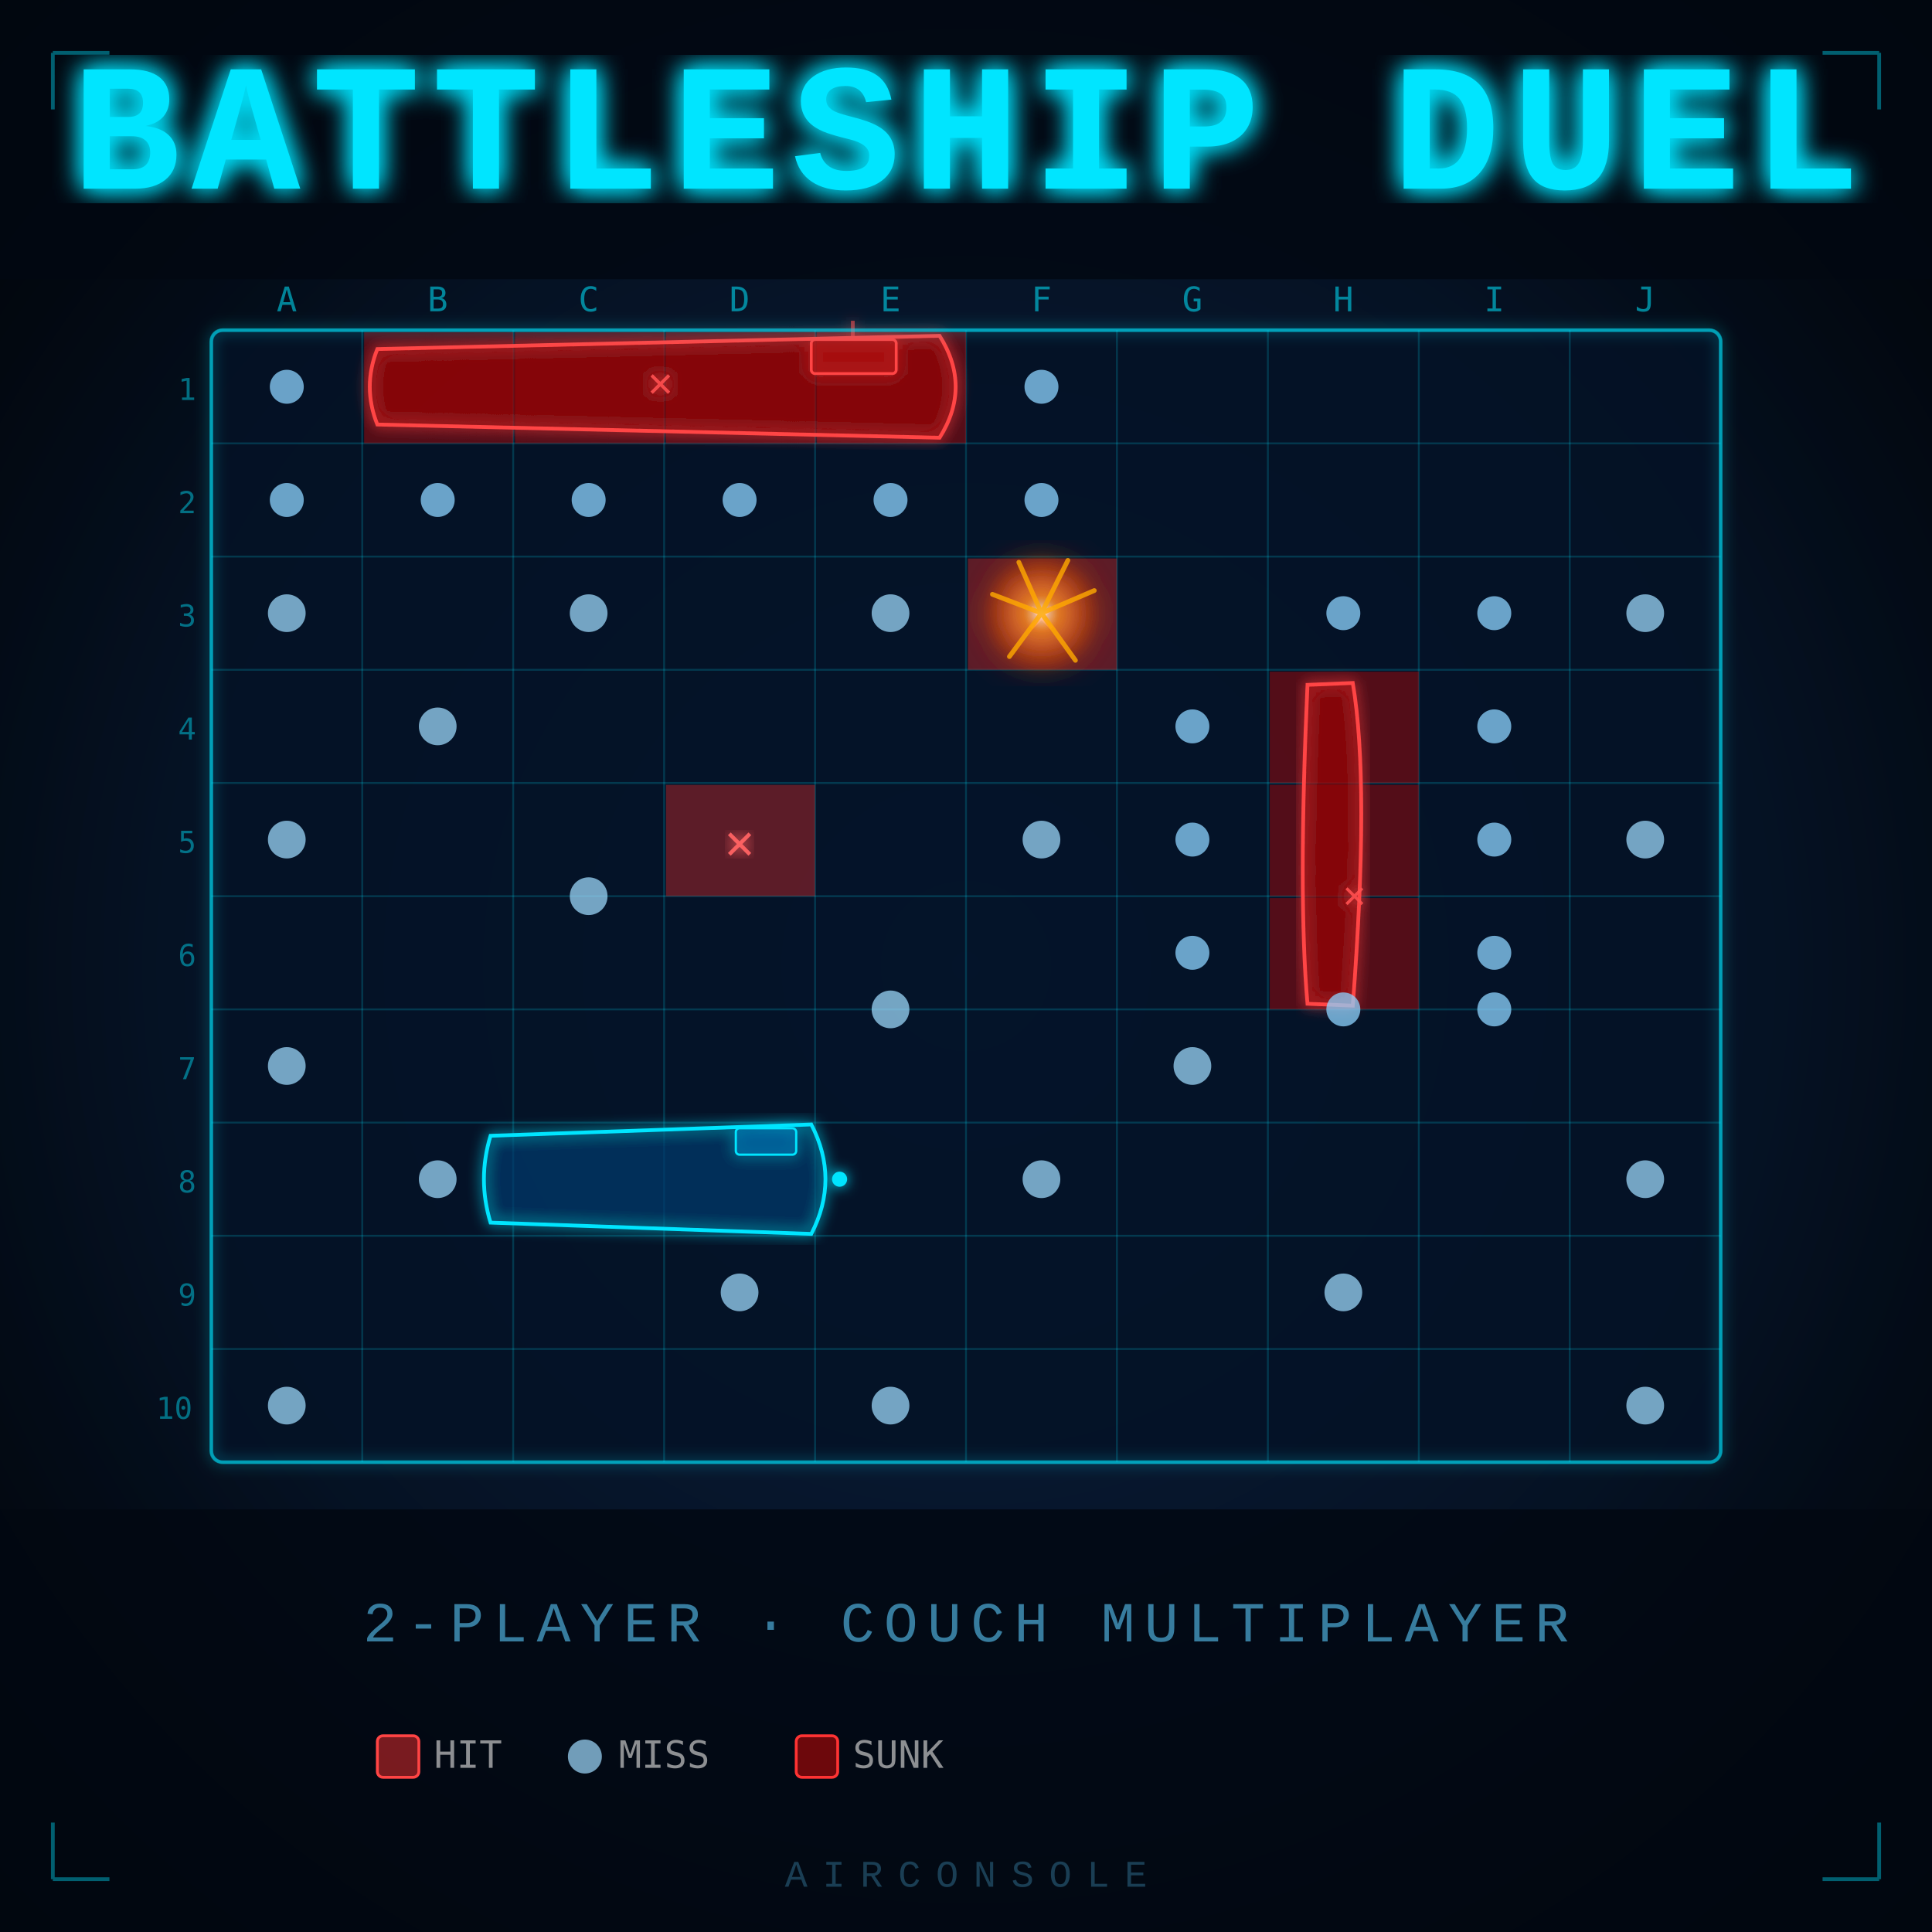
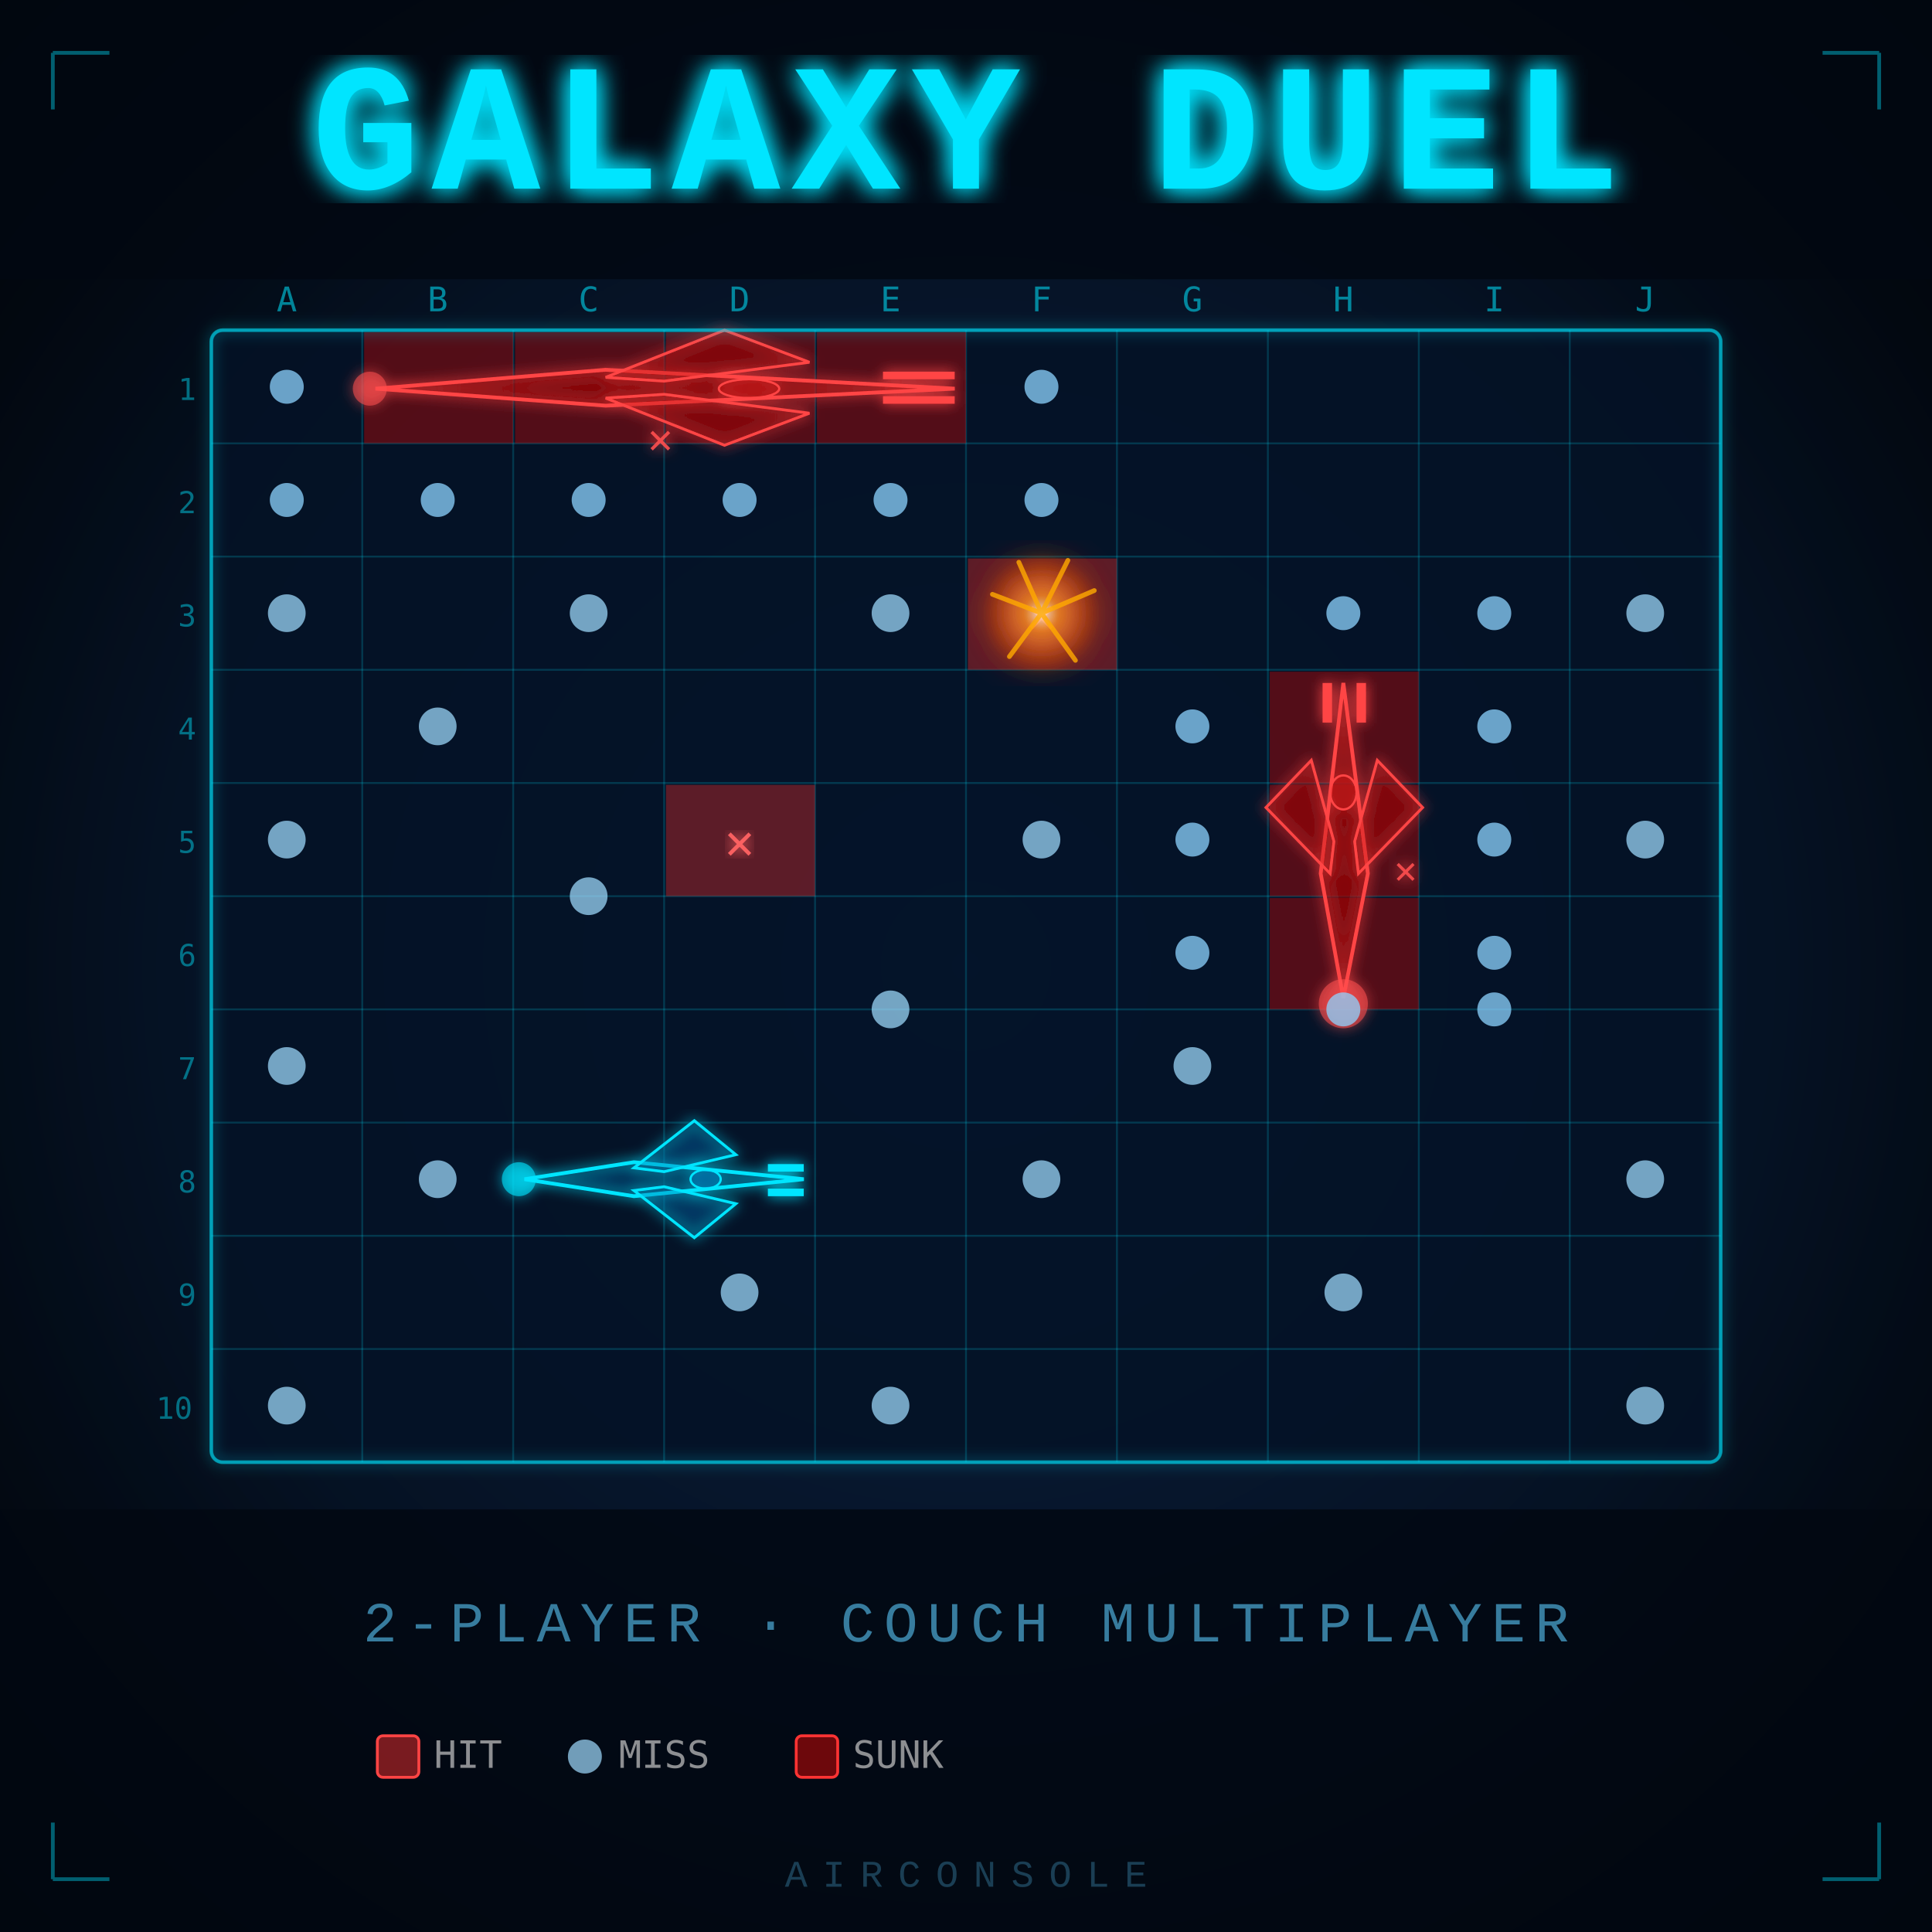
<svg xmlns="http://www.w3.org/2000/svg" viewBox="0 0 1024 1024" width="1024" height="1024">
  <defs>
    <radialGradient id="bg" cx="50%" cy="50%" r="70%">
      <stop offset="0%" stop-color="#0a2040" />
      <stop offset="100%" stop-color="#020810" />
    </radialGradient>
    <radialGradient id="explode" cx="50%" cy="50%" r="50%">
      <stop offset="0%" stop-color="#ffffff" stop-opacity="1" />
      <stop offset="15%" stop-color="#ffe066" stop-opacity="0.95" />
      <stop offset="45%" stop-color="#ff6600" stop-opacity="0.8" />
      <stop offset="100%" stop-color="#cc2200" stop-opacity="0" />
    </radialGradient>
    <radialGradient id="explode2" cx="50%" cy="50%" r="50%">
      <stop offset="0%" stop-color="#ffffff" stop-opacity="0.9" />
      <stop offset="30%" stop-color="#ff8800" stop-opacity="0.7" />
      <stop offset="100%" stop-color="#cc2200" stop-opacity="0" />
    </radialGradient>
    <filter id="glow">
      <feGaussianBlur stdDeviation="3.5" result="b" />
      <feMerge>
        <feMergeNode in="b" />
        <feMergeNode in="SourceGraphic" />
      </feMerge>
    </filter>
    <filter id="glowHeavy">
      <feGaussianBlur stdDeviation="9" result="b" />
      <feMerge>
        <feMergeNode in="b" />
        <feMergeNode in="b" />
        <feMergeNode in="SourceGraphic" />
      </feMerge>
    </filter>
    <filter id="titleGlow">
      <feGaussianBlur stdDeviation="7" result="b" />
      <feMerge>
        <feMergeNode in="b" />
        <feMergeNode in="b" />
        <feMergeNode in="SourceGraphic" />
      </feMerge>
    </filter>
    <clipPath id="gridClip">
      <rect x="112" y="175" width="800" height="600" />
    </clipPath>
  </defs>
  <rect width="1024" height="1024" fill="url(#bg)" />
  <radialGradient id="vig" cx="50%" cy="50%" r="70%">
    <stop offset="60%" stop-color="transparent" />
    <stop offset="100%" stop-color="rgba(0,0,0,0.55)" />
  </radialGradient>
  <rect width="1024" height="1024" fill="url(#vig)" />
  <g id="grid">
    <rect x="112" y="175" width="800" height="600" rx="6" fill="rgba(4,18,38,0.85)" stroke="rgba(0,229,255,0.35)" stroke-width="1.5" />
    <g stroke="rgba(0,229,255,0.18)" stroke-width="1">
      <line x1="192" y1="175" x2="192" y2="775" />
      <line x1="272" y1="175" x2="272" y2="775" />
      <line x1="352" y1="175" x2="352" y2="775" />
      <line x1="432" y1="175" x2="432" y2="775" />
      <line x1="512" y1="175" x2="512" y2="775" />
      <line x1="592" y1="175" x2="592" y2="775" />
      <line x1="672" y1="175" x2="672" y2="775" />
      <line x1="752" y1="175" x2="752" y2="775" />
      <line x1="832" y1="175" x2="832" y2="775" />
    </g>
    <g stroke="rgba(0,229,255,0.18)" stroke-width="1">
      <line x1="112" y1="235" x2="912" y2="235" />
      <line x1="112" y1="295" x2="912" y2="295" />
      <line x1="112" y1="355" x2="912" y2="355" />
      <line x1="112" y1="415" x2="912" y2="415" />
      <line x1="112" y1="475" x2="912" y2="475" />
      <line x1="112" y1="535" x2="912" y2="535" />
      <line x1="112" y1="595" x2="912" y2="595" />
      <line x1="112" y1="655" x2="912" y2="655" />
      <line x1="112" y1="715" x2="912" y2="715" />
    </g>
    <rect x="193" y="176" width="79" height="59" fill="rgba(180,8,8,0.45)" />
    <rect x="273" y="176" width="79" height="59" fill="rgba(180,8,8,0.45)" />
    <rect x="353" y="176" width="79" height="59" fill="rgba(180,8,8,0.45)" />
    <rect x="433" y="176" width="79" height="59" fill="rgba(180,8,8,0.45)" />
    <g filter="url(#glow)">
-       <path d="M200,185 L498,178 Q515,205 498,232 L200,225 Q192,205 200,185Z" fill="rgba(160,6,6,0.4)" stroke="#ff4444" stroke-width="2" />
-       <rect x="430" y="180" width="45" height="18" rx="2" fill="rgba(180,8,8,0.5)" stroke="#ff4444" stroke-width="1.5" />
-       <line x1="452" y1="180" x2="452" y2="170" stroke="#ff4444" stroke-width="2" opacity="0.6" />
-       <text x="350" y="210" text-anchor="middle" font-family="monospace" font-size="22" font-weight="900" fill="rgba(255,80,80,0.9)">✕</text>
+       <path d="M 199,206 L 321,196 L 506,206 L 321,215 Z" fill="rgba(160,6,6,0.4)" stroke="#ff4444" stroke-width="2" />
+       <path d="M 321,200 L 384,175 L 429,192 L 352,202 Z" fill="rgba(170,12,12,0.3)" stroke="#ff4444" stroke-width="1.5" />
+       <path d="M 321,211 L 384,236 L 429,219 L 352,209 Z" fill="rgba(170,12,12,0.3)" stroke="#ff4444" stroke-width="1.5" />
+       <ellipse cx="397" cy="206" rx="16" ry="5" fill="rgba(200,20,20,0.4)" stroke="#ff4444" stroke-width="1.2" />
+       <rect x="468" y="197" width="38" height="4" fill="#ff4444" />
+       <rect x="468" y="210" width="38" height="4" fill="#ff4444" />
+       <circle cx="196" cy="206" r="9" fill="rgba(255,80,80,0.55)" />
+       <text x="350" y="240" text-anchor="middle" font-family="monospace" font-size="22" font-weight="900" fill="rgba(255,80,80,0.9)">✕</text>
    </g>
    <circle cx="152" cy="205" r="9" fill="rgba(140,210,255,0.75)" />
    <circle cx="152" cy="265" r="9" fill="rgba(140,210,255,0.75)" />
    <circle cx="232" cy="265" r="9" fill="rgba(140,210,255,0.75)" />
    <circle cx="312" cy="265" r="9" fill="rgba(140,210,255,0.75)" />
    <circle cx="392" cy="265" r="9" fill="rgba(140,210,255,0.75)" />
    <circle cx="472" cy="265" r="9" fill="rgba(140,210,255,0.75)" />
    <circle cx="552" cy="205" r="9" fill="rgba(140,210,255,0.75)" />
    <circle cx="552" cy="265" r="9" fill="rgba(140,210,255,0.75)" />
    <rect x="673" y="356" width="79" height="59" fill="rgba(180,8,8,0.45)" />
    <rect x="673" y="416" width="79" height="59" fill="rgba(180,8,8,0.45)" />
    <rect x="673" y="476" width="79" height="59" fill="rgba(180,8,8,0.45)" />
    <g filter="url(#glow)">
-       <path d="M693,363 L717,362 Q726,415 717,533 L693,532 Q688,475 693,363Z" fill="rgba(160,6,6,0.4)" stroke="#ff4444" stroke-width="2" />
-       <text x="712" y="475" text-anchor="middle" font-family="monospace" font-size="20" font-weight="900" fill="rgba(255,80,80,0.9)" transform="rotate(90,712,475)">✕</text>
+       <path d="M 712,529 L 700,463 L 712,362 L 725,463 Z" fill="rgba(160,6,6,0.4)" stroke="#ff4444" stroke-width="2" />
+       <path d="M 705,463 L 671,428 L 695,403 L 707,446 Z" fill="rgba(170,12,12,0.3)" stroke="#ff4444" stroke-width="1.5" />
+       <path d="M 720,463 L 754,428 L 730,403 L 718,446 Z" fill="rgba(170,12,12,0.3)" stroke="#ff4444" stroke-width="1.5" />
+       <ellipse cx="712" cy="420" rx="7" ry="9" fill="rgba(200,20,20,0.4)" stroke="#ff4444" stroke-width="1.2" />
+       <rect x="701" y="362" width="5" height="21" fill="#ff4444" />
+       <rect x="719" y="362" width="5" height="21" fill="#ff4444" />
+       <circle cx="712" cy="532" r="13" fill="rgba(255,80,80,0.55)" />
+       <text x="745" y="468" text-anchor="middle" font-family="monospace" font-size="20" font-weight="900" fill="rgba(255,80,80,0.9)">✕</text>
    </g>
    <circle cx="632" cy="385" r="9" fill="rgba(140,210,255,0.75)" />
    <circle cx="632" cy="445" r="9" fill="rgba(140,210,255,0.75)" />
    <circle cx="632" cy="505" r="9" fill="rgba(140,210,255,0.75)" />
    <circle cx="712" cy="325" r="9" fill="rgba(140,210,255,0.75)" />
    <circle cx="712" cy="535" r="9" fill="rgba(140,210,255,0.75)" />
    <circle cx="792" cy="325" r="9" fill="rgba(140,210,255,0.75)" />
    <circle cx="792" cy="385" r="9" fill="rgba(140,210,255,0.75)" />
    <circle cx="792" cy="445" r="9" fill="rgba(140,210,255,0.75)" />
    <circle cx="792" cy="505" r="9" fill="rgba(140,210,255,0.75)" />
    <circle cx="792" cy="535" r="9" fill="rgba(140,210,255,0.75)" />
    <rect x="513" y="296" width="79" height="59" fill="rgba(200,40,40,0.45)" />
    <text x="552" y="335" text-anchor="middle" font-family="monospace" font-size="26" font-weight="900" fill="rgba(255,100,100,0.95)" filter="url(#glow)">✕</text>
    <rect x="353" y="416" width="79" height="59" fill="rgba(200,40,40,0.45)" />
    <text x="392" y="455" text-anchor="middle" font-family="monospace" font-size="26" font-weight="900" fill="rgba(255,100,100,0.95)" filter="url(#glow)">✕</text>
    <circle cx="152" cy="325" r="10" fill="rgba(160,220,255,0.72)" />
    <circle cx="232" cy="385" r="10" fill="rgba(160,220,255,0.72)" />
    <circle cx="312" cy="325" r="10" fill="rgba(160,220,255,0.72)" />
    <circle cx="472" cy="325" r="10" fill="rgba(160,220,255,0.72)" />
    <circle cx="152" cy="445" r="10" fill="rgba(160,220,255,0.72)" />
    <circle cx="312" cy="475" r="10" fill="rgba(160,220,255,0.72)" />
    <circle cx="472" cy="535" r="10" fill="rgba(160,220,255,0.72)" />
    <circle cx="152" cy="565" r="10" fill="rgba(160,220,255,0.72)" />
    <circle cx="552" cy="445" r="10" fill="rgba(160,220,255,0.72)" />
    <circle cx="632" cy="565" r="10" fill="rgba(160,220,255,0.72)" />
    <circle cx="872" cy="325" r="10" fill="rgba(160,220,255,0.72)" />
    <circle cx="872" cy="445" r="10" fill="rgba(160,220,255,0.72)" />
    <circle cx="232" cy="625" r="10" fill="rgba(160,220,255,0.72)" />
    <circle cx="392" cy="685" r="10" fill="rgba(160,220,255,0.72)" />
    <circle cx="552" cy="625" r="10" fill="rgba(160,220,255,0.72)" />
    <circle cx="712" cy="685" r="10" fill="rgba(160,220,255,0.72)" />
    <circle cx="872" cy="625" r="10" fill="rgba(160,220,255,0.72)" />
    <circle cx="152" cy="745" r="10" fill="rgba(160,220,255,0.72)" />
    <circle cx="472" cy="745" r="10" fill="rgba(160,220,255,0.72)" />
    <circle cx="872" cy="745" r="10" fill="rgba(160,220,255,0.72)" />
    <g filter="url(#glow)">
-       <path d="M260,602 L430,596 Q445,625 430,654 L260,648 Q253,625 260,602Z" fill="rgba(0,60,110,0.45)" stroke="#00e5ff" stroke-width="2" />
-       <rect x="390" y="598" width="32" height="14" rx="2" fill="rgba(0,130,200,0.4)" stroke="#00e5ff" stroke-width="1.2" />
-       <circle cx="445" cy="625" r="4" fill="#00e5ff" />
+       <path d="M 278,625 L 336,616 L 426,625 L 336,634 Z" fill="rgba(0,60,110,0.45)" stroke="#00e5ff" stroke-width="2" />
+       <path d="M 336,619 L 368,594 L 390,612 L 352,621 Z" fill="rgba(0,90,150,0.3)" stroke="#00e5ff" stroke-width="1.5" />
+       <path d="M 336,631 L 368,656 L 390,638 L 352,629 Z" fill="rgba(0,90,150,0.3)" stroke="#00e5ff" stroke-width="1.5" />
+       <ellipse cx="374" cy="625" rx="8" ry="5" fill="rgba(0,130,200,0.4)" stroke="#00e5ff" stroke-width="1.2" />
+       <rect x="407" y="617" width="19" height="4" fill="#00e5ff" />
+       <rect x="407" y="630" width="19" height="4" fill="#00e5ff" />
+       <circle cx="275" cy="625" r="9" fill="rgba(0,229,255,0.6)" />
    </g>
    <circle cx="552" cy="325" r="32" fill="url(#explode2)" filter="url(#glowHeavy)" opacity="0.85" />
    <g stroke="#ffaa00" stroke-width="2.5" stroke-linecap="round" opacity="0.8">
      <line x1="552" y1="325" x2="540" y2="298" />
      <line x1="552" y1="325" x2="566" y2="297" />
      <line x1="552" y1="325" x2="526" y2="315" />
      <line x1="552" y1="325" x2="580" y2="313" />
      <line x1="552" y1="325" x2="535" y2="348" />
      <line x1="552" y1="325" x2="570" y2="350" />
    </g>
  </g>
  <rect x="112" y="175" width="800" height="600" rx="6" fill="none" stroke="#00e5ff" stroke-width="2" opacity="0.5" filter="url(#glow)" />
  <g font-family="monospace" font-size="18" fill="rgba(0,229,255,0.55)" text-anchor="middle">
    <text x="152" y="165">A</text>
    <text x="232" y="165">B</text>
    <text x="312" y="165">C</text>
    <text x="392" y="165">D</text>
    <text x="472" y="165">E</text>
    <text x="552" y="165">F</text>
    <text x="632" y="165">G</text>
    <text x="712" y="165">H</text>
    <text x="792" y="165">I</text>
    <text x="872" y="165">J</text>
  </g>
  <g font-family="monospace" font-size="16" fill="rgba(0,229,255,0.45)" text-anchor="end">
    <text x="104" y="212">1</text>
    <text x="104" y="272">2</text>
    <text x="104" y="332">3</text>
    <text x="104" y="392">4</text>
    <text x="104" y="452">5</text>
    <text x="104" y="512">6</text>
    <text x="104" y="572">7</text>
    <text x="104" y="632">8</text>
    <text x="104" y="692">9</text>
    <text x="102" y="752">10</text>
  </g>
  <rect x="0" y="0" width="1024" height="148" fill="rgba(2,8,18,0.82)" />
-   <text x="512" y="100" text-anchor="middle" font-family="'Courier New',monospace" font-size="96" font-weight="900" fill="#00e5ff" filter="url(#titleGlow)" letter-spacing="6">BATTLESHIP DUEL</text>
+   <text x="512" y="100" text-anchor="middle" font-family="'Courier New',monospace" font-size="96" font-weight="900" fill="#00e5ff" filter="url(#titleGlow)" letter-spacing="6">GALAXY DUEL</text>
  <rect x="0" y="800" width="1024" height="224" fill="rgba(2,8,18,0.82)" />
  <text x="512" y="870" text-anchor="middle" font-family="'Courier New',monospace" font-size="30" fill="rgba(90,200,250,0.6)" letter-spacing="5">2-PLAYER  ·  COUCH MULTIPLAYER</text>
  <g transform="translate(200,920)">
    <rect x="0" y="0" width="22" height="22" rx="3" fill="rgba(200,40,40,0.6)" stroke="#ff4444" stroke-width="1.5" />
    <text x="30" y="17" font-family="monospace" font-size="20" fill="rgba(200,200,200,0.7)">HIT</text>
    <circle cx="110" cy="11" r="9" fill="rgba(160,220,255,0.7)" />
    <text x="128" y="17" font-family="monospace" font-size="20" fill="rgba(200,200,200,0.7)">MISS</text>
    <rect x="222" y="0" width="22" height="22" rx="3" fill="rgba(180,8,8,0.6)" stroke="#ff3333" stroke-width="1.5" />
    <text x="252" y="17" font-family="monospace" font-size="20" fill="rgba(200,200,200,0.7)">SUNK</text>
  </g>
  <text x="512" y="1000" text-anchor="middle" font-family="'Courier New',monospace" font-size="20" fill="rgba(90,200,250,0.28)" letter-spacing="8">AIRCONSOLE</text>
  <g stroke="rgba(0,229,255,0.4)" stroke-width="2" fill="none">
    <path d="M28,28 L28,58 M28,28 L58,28" />
    <path d="M996,28 L996,58 M996,28 L966,28" />
    <path d="M28,996 L28,966 M28,996 L58,996" />
    <path d="M996,996 L996,966 M996,996 L966,996" />
  </g>
</svg>
